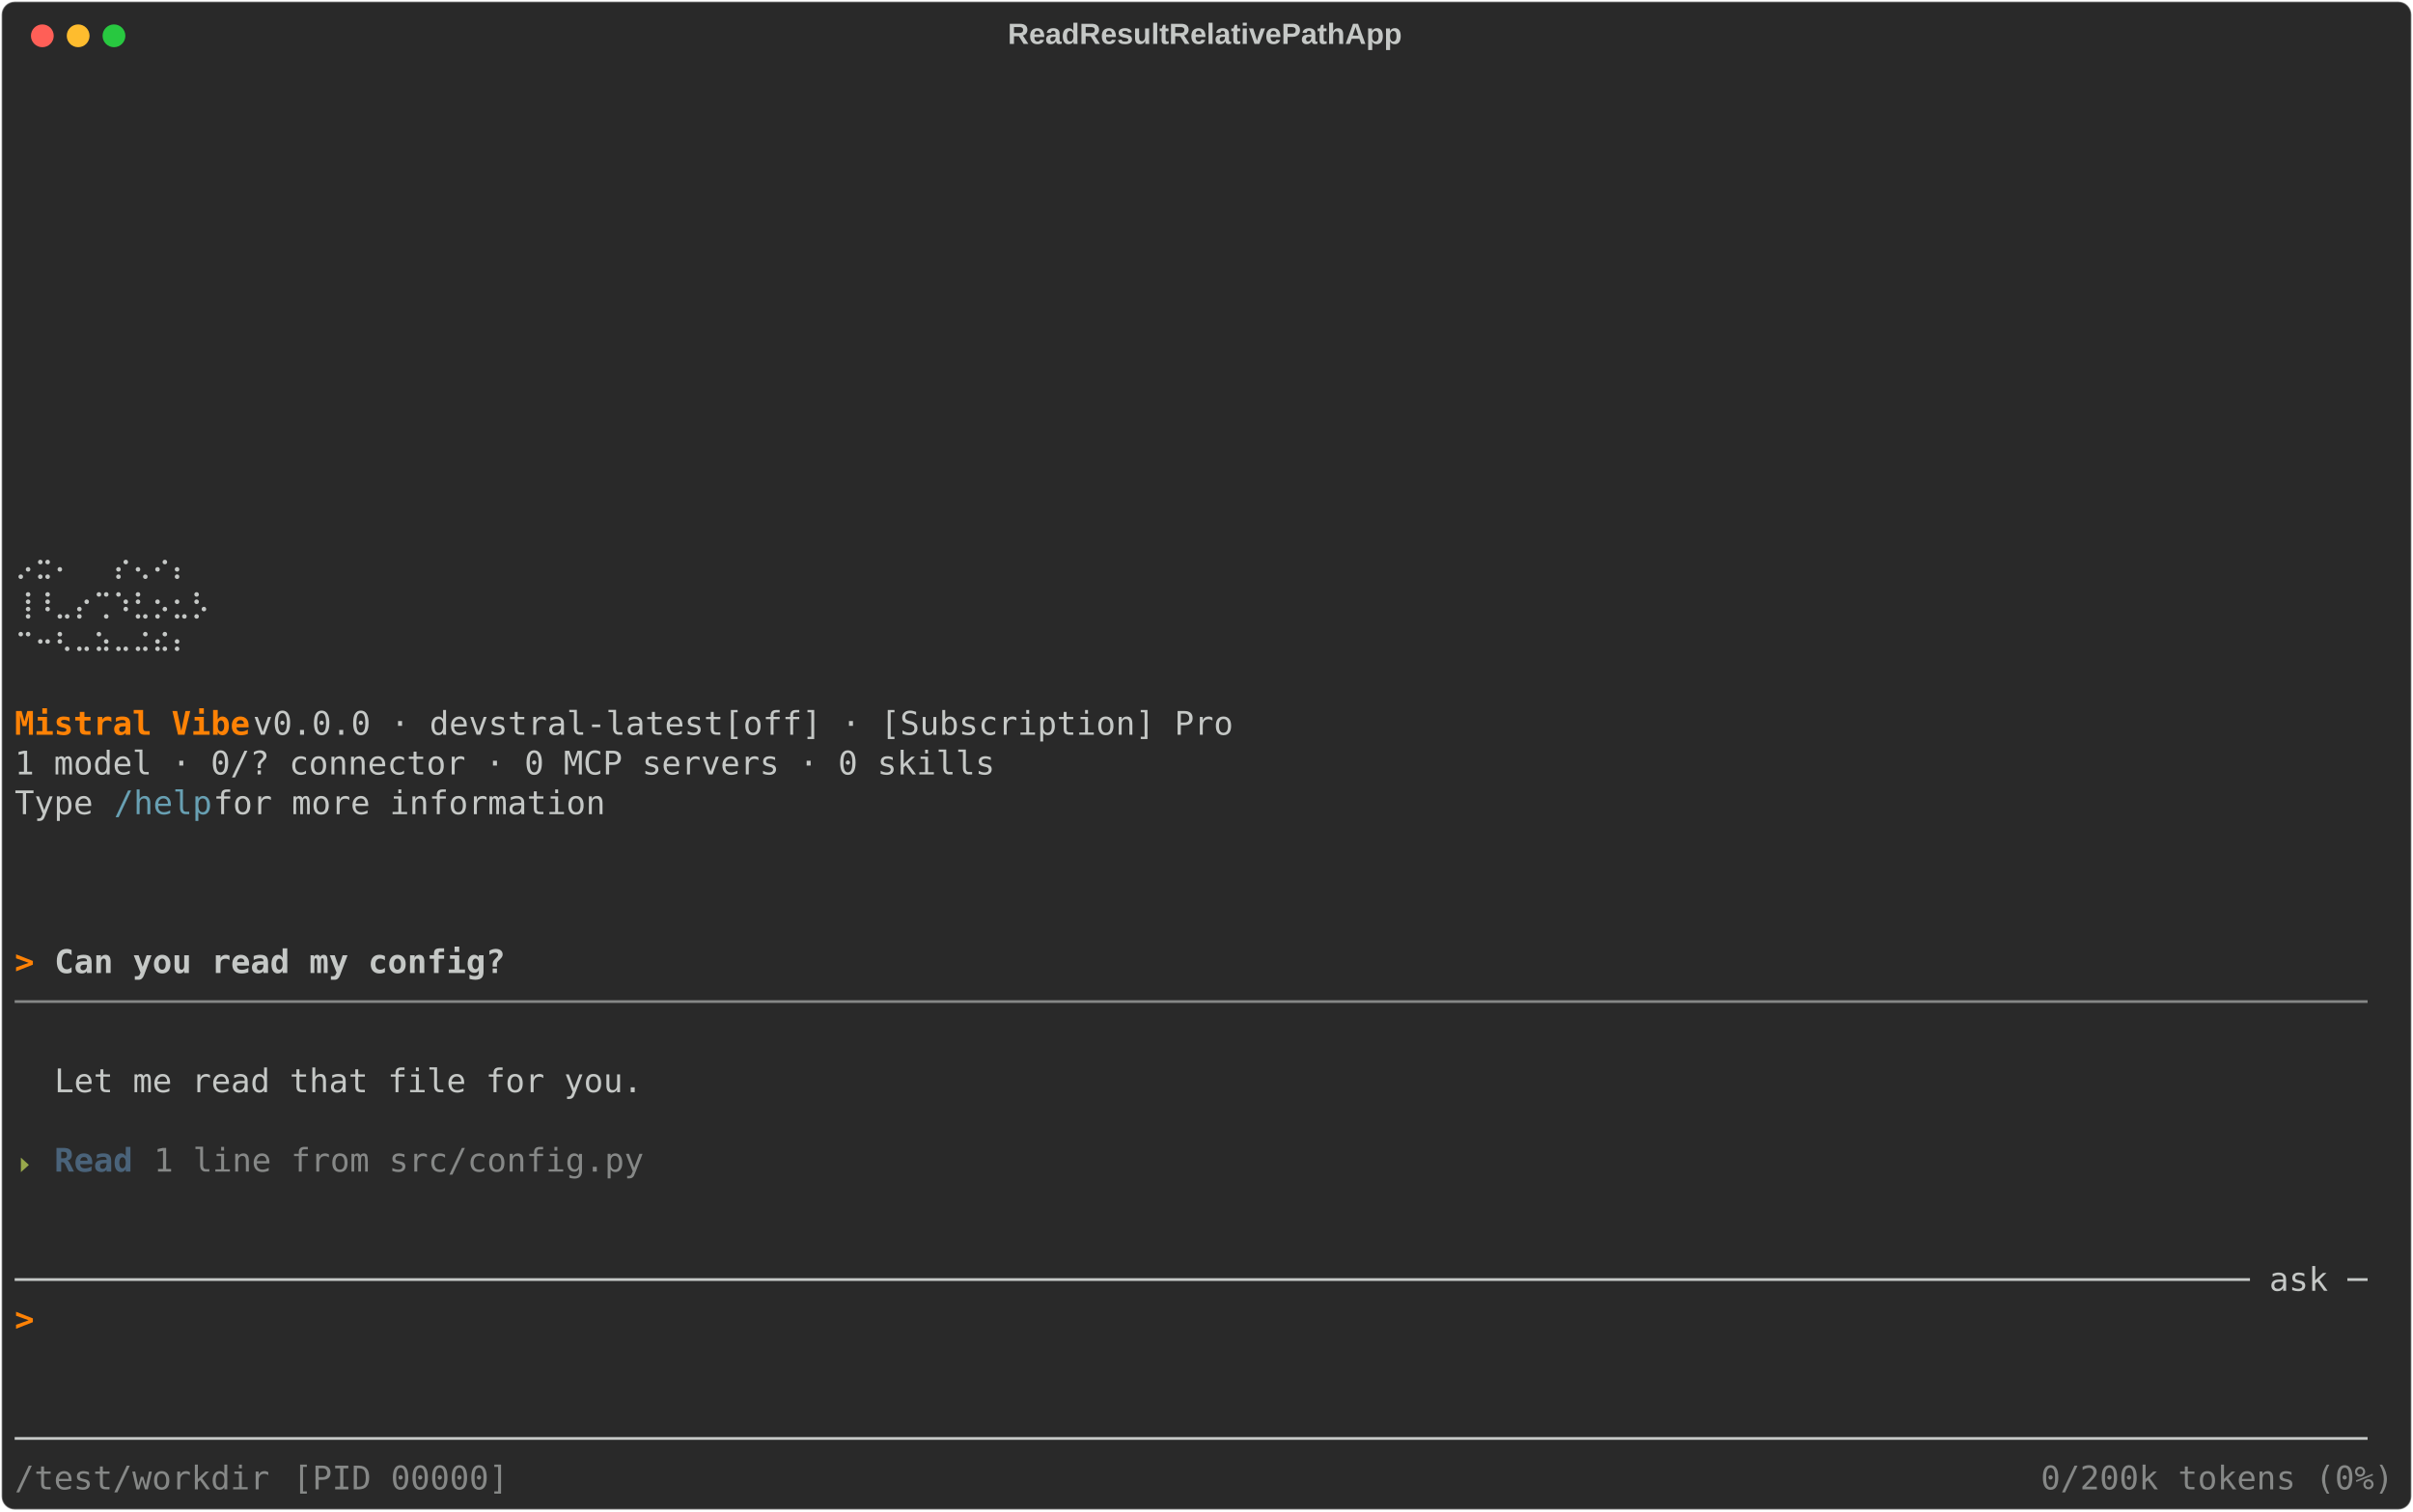
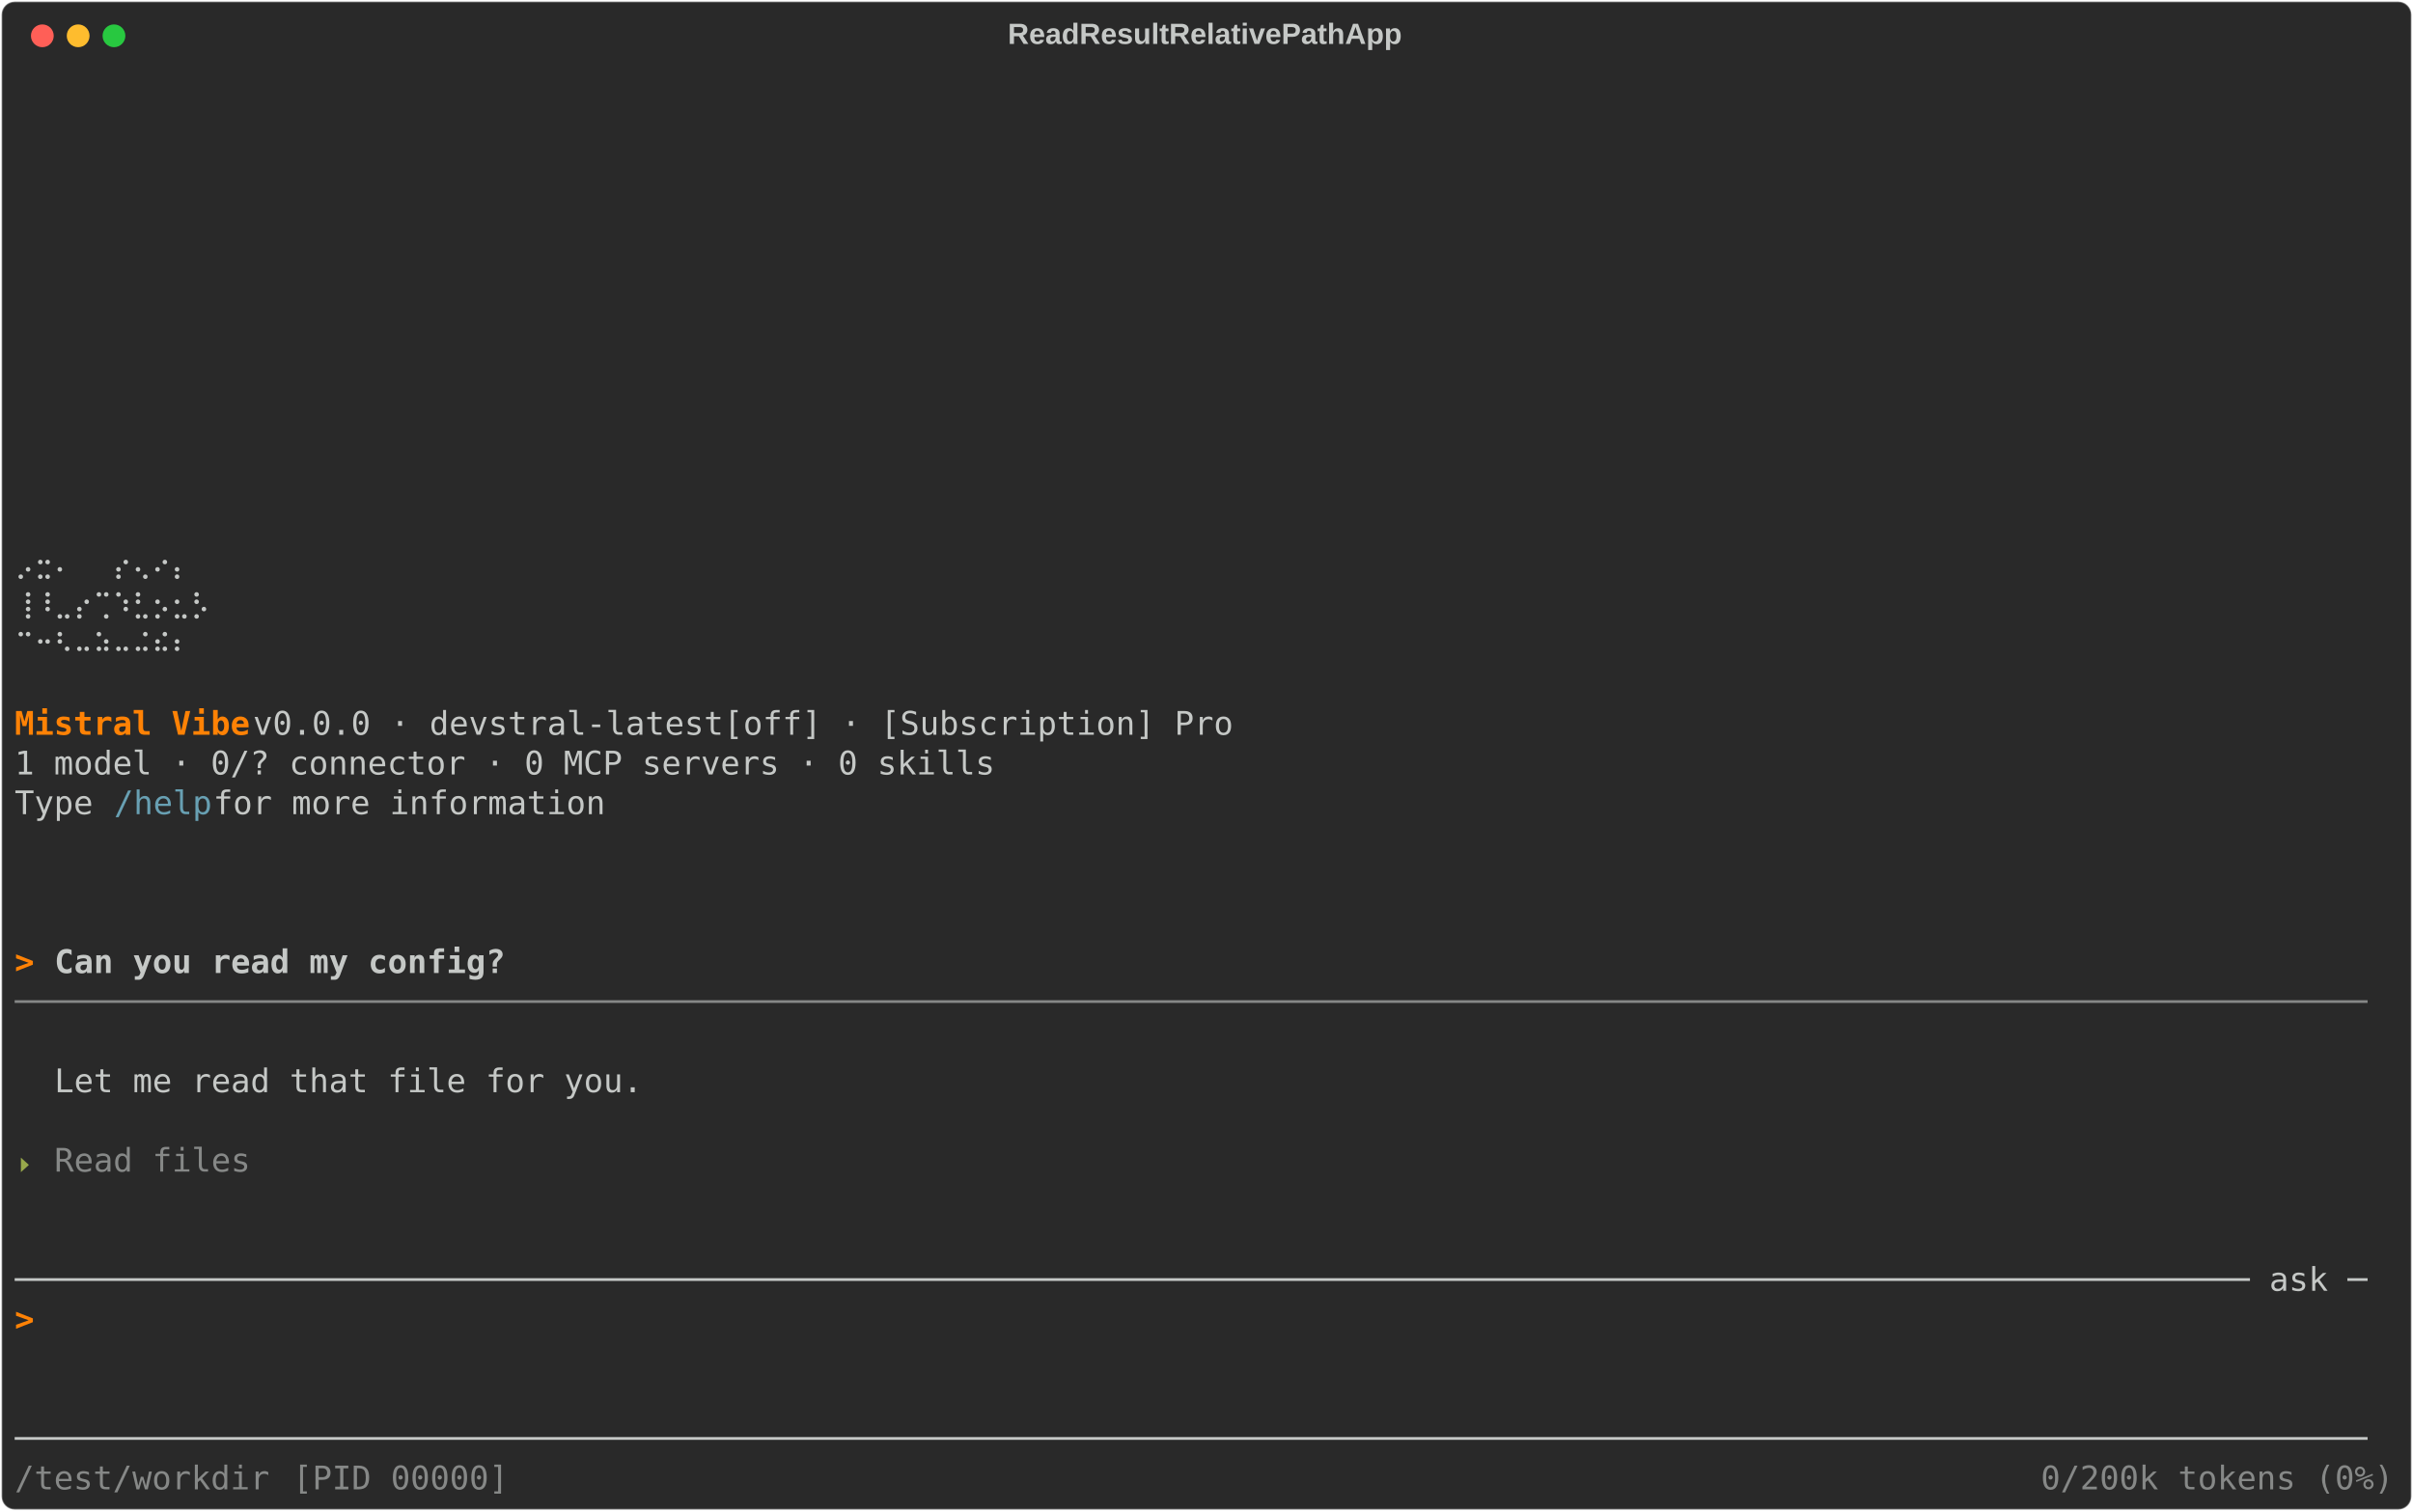
<svg xmlns="http://www.w3.org/2000/svg" class="rich-terminal" viewBox="0 0 1482 928.4">
  <style>

    @font-face {
        font-family: "Fira Code";
        src: local("FiraCode-Regular"),
                url("https://cdnjs.cloudflare.com/ajax/libs/firacode/6.2.0/woff2/FiraCode-Regular.woff2") format("woff2"),
                url("https://cdnjs.cloudflare.com/ajax/libs/firacode/6.2.0/woff/FiraCode-Regular.woff") format("woff");
        font-style: normal;
        font-weight: 400;
    }
    @font-face {
        font-family: "Fira Code";
        src: local("FiraCode-Bold"),
                url("https://cdnjs.cloudflare.com/ajax/libs/firacode/6.2.0/woff2/FiraCode-Bold.woff2") format("woff2"),
                url("https://cdnjs.cloudflare.com/ajax/libs/firacode/6.2.0/woff/FiraCode-Bold.woff") format("woff");
        font-style: bold;
        font-weight: 700;
    }

    .terminal-matrix {
        font-family: Fira Code, monospace;
        font-size: 20px;
        line-height: 24.4px;
        font-variant-east-asian: full-width;
    }

    .terminal-title {
        font-size: 18px;
        font-weight: bold;
        font-family: arial;
    }

    .terminal-r1 { fill: #c5c8c6 }
.terminal-r2 { fill: #ff8205;font-weight: bold }
.terminal-r3 { fill: #68a0b3 }
.terminal-r4 { fill: #c5c8c6;font-weight: bold }
.terminal-r5 { fill: #868887 }
.terminal-r6 { fill: #98a84b }
- .terminal-r7 { fill: #4a637a;font-weight: bold }
    </style>
  <defs>
    <clipPath id="terminal-clip-terminal">
      <rect x="0" y="0" width="1463.0" height="877.4" />
    </clipPath>
    <clipPath id="terminal-line-0">
      <rect x="0" y="1.5" width="1464" height="24.65" />
    </clipPath>
    <clipPath id="terminal-line-1">
      <rect x="0" y="25.9" width="1464" height="24.65" />
    </clipPath>
    <clipPath id="terminal-line-2">
      <rect x="0" y="50.3" width="1464" height="24.65" />
    </clipPath>
    <clipPath id="terminal-line-3">
      <rect x="0" y="74.7" width="1464" height="24.65" />
    </clipPath>
    <clipPath id="terminal-line-4">
      <rect x="0" y="99.1" width="1464" height="24.65" />
    </clipPath>
    <clipPath id="terminal-line-5">
      <rect x="0" y="123.5" width="1464" height="24.65" />
    </clipPath>
    <clipPath id="terminal-line-6">
      <rect x="0" y="147.9" width="1464" height="24.65" />
    </clipPath>
    <clipPath id="terminal-line-7">
      <rect x="0" y="172.3" width="1464" height="24.65" />
    </clipPath>
    <clipPath id="terminal-line-8">
      <rect x="0" y="196.7" width="1464" height="24.65" />
    </clipPath>
    <clipPath id="terminal-line-9">
      <rect x="0" y="221.1" width="1464" height="24.65" />
    </clipPath>
    <clipPath id="terminal-line-10">
      <rect x="0" y="245.5" width="1464" height="24.65" />
    </clipPath>
    <clipPath id="terminal-line-11">
      <rect x="0" y="269.9" width="1464" height="24.65" />
    </clipPath>
    <clipPath id="terminal-line-12">
      <rect x="0" y="294.3" width="1464" height="24.65" />
    </clipPath>
    <clipPath id="terminal-line-13">
      <rect x="0" y="318.7" width="1464" height="24.65" />
    </clipPath>
    <clipPath id="terminal-line-14">
      <rect x="0" y="343.1" width="1464" height="24.65" />
    </clipPath>
    <clipPath id="terminal-line-15">
      <rect x="0" y="367.5" width="1464" height="24.65" />
    </clipPath>
    <clipPath id="terminal-line-16">
      <rect x="0" y="391.9" width="1464" height="24.65" />
    </clipPath>
    <clipPath id="terminal-line-17">
      <rect x="0" y="416.3" width="1464" height="24.65" />
    </clipPath>
    <clipPath id="terminal-line-18">
      <rect x="0" y="440.7" width="1464" height="24.65" />
    </clipPath>
    <clipPath id="terminal-line-19">
      <rect x="0" y="465.1" width="1464" height="24.65" />
    </clipPath>
    <clipPath id="terminal-line-20">
      <rect x="0" y="489.5" width="1464" height="24.65" />
    </clipPath>
    <clipPath id="terminal-line-21">
      <rect x="0" y="513.9" width="1464" height="24.65" />
    </clipPath>
    <clipPath id="terminal-line-22">
      <rect x="0" y="538.3" width="1464" height="24.65" />
    </clipPath>
    <clipPath id="terminal-line-23">
      <rect x="0" y="562.7" width="1464" height="24.65" />
    </clipPath>
    <clipPath id="terminal-line-24">
      <rect x="0" y="587.1" width="1464" height="24.65" />
    </clipPath>
    <clipPath id="terminal-line-25">
      <rect x="0" y="611.5" width="1464" height="24.65" />
    </clipPath>
    <clipPath id="terminal-line-26">
      <rect x="0" y="635.9" width="1464" height="24.65" />
    </clipPath>
    <clipPath id="terminal-line-27">
      <rect x="0" y="660.3" width="1464" height="24.65" />
    </clipPath>
    <clipPath id="terminal-line-28">
      <rect x="0" y="684.7" width="1464" height="24.65" />
    </clipPath>
    <clipPath id="terminal-line-29">
      <rect x="0" y="709.1" width="1464" height="24.65" />
    </clipPath>
    <clipPath id="terminal-line-30">
      <rect x="0" y="733.5" width="1464" height="24.65" />
    </clipPath>
    <clipPath id="terminal-line-31">
      <rect x="0" y="757.9" width="1464" height="24.65" />
    </clipPath>
    <clipPath id="terminal-line-32">
      <rect x="0" y="782.3" width="1464" height="24.65" />
    </clipPath>
    <clipPath id="terminal-line-33">
      <rect x="0" y="806.7" width="1464" height="24.65" />
    </clipPath>
    <clipPath id="terminal-line-34">
      <rect x="0" y="831.1" width="1464" height="24.65" />
    </clipPath>
  </defs>
  <rect fill="#292929" stroke="rgba(255,255,255,0.35)" stroke-width="1" x="1" y="1" width="1480" height="926.4" rx="8" />
  <text class="terminal-title" fill="#c5c8c6" text-anchor="middle" x="740" y="27">ReadResultRelativePathApp</text>
  <g transform="translate(26,22)">
    <circle cx="0" cy="0" r="7" fill="#ff5f57" />
    <circle cx="22" cy="0" r="7" fill="#febc2e" />
    <circle cx="44" cy="0" r="7" fill="#28c840" />
  </g>
  <g transform="translate(9, 41)" clip-path="url(#terminal-clip-terminal)">
    <g class="terminal-matrix">
      <text class="terminal-r1" x="1464" y="20" textLength="12.2" clip-path="url(#terminal-line-0)">
</text>
      <text class="terminal-r1" x="1464" y="44.4" textLength="12.2" clip-path="url(#terminal-line-1)">
</text>
      <text class="terminal-r1" x="1464" y="68.8" textLength="12.2" clip-path="url(#terminal-line-2)">
</text>
      <text class="terminal-r1" x="1464" y="93.2" textLength="12.2" clip-path="url(#terminal-line-3)">
</text>
      <text class="terminal-r1" x="1464" y="117.6" textLength="12.2" clip-path="url(#terminal-line-4)">
</text>
      <text class="terminal-r1" x="1464" y="142" textLength="12.2" clip-path="url(#terminal-line-5)">
</text>
      <text class="terminal-r1" x="1464" y="166.4" textLength="12.2" clip-path="url(#terminal-line-6)">
</text>
      <text class="terminal-r1" x="1464" y="190.8" textLength="12.2" clip-path="url(#terminal-line-7)">
</text>
      <text class="terminal-r1" x="1464" y="215.2" textLength="12.2" clip-path="url(#terminal-line-8)">
</text>
      <text class="terminal-r1" x="1464" y="239.6" textLength="12.2" clip-path="url(#terminal-line-9)">
</text>
      <text class="terminal-r1" x="1464" y="264" textLength="12.2" clip-path="url(#terminal-line-10)">
</text>
      <text class="terminal-r1" x="1464" y="288.4" textLength="12.2" clip-path="url(#terminal-line-11)">
</text>
      <text class="terminal-r1" x="0" y="312.8" textLength="134.2" clip-path="url(#terminal-line-12)">  ⡠⣒⠄  ⡔⢄⠔⡄</text>
      <text class="terminal-r1" x="1464" y="312.8" textLength="12.2" clip-path="url(#terminal-line-12)">
</text>
      <text class="terminal-r1" x="0" y="337.2" textLength="134.2" clip-path="url(#terminal-line-13)"> ⢸⠸⣀⡔⢉⠱⣃⡢⣂⡣</text>
      <text class="terminal-r1" x="1464" y="337.2" textLength="12.2" clip-path="url(#terminal-line-13)">
</text>
      <text class="terminal-r1" x="0" y="361.6" textLength="134.2" clip-path="url(#terminal-line-14)">  ⠉⠒⠣⠤⠵⠤⠬⠮⠆</text>
      <text class="terminal-r1" x="1464" y="361.6" textLength="12.2" clip-path="url(#terminal-line-14)">
</text>
      <text class="terminal-r1" x="1464" y="386" textLength="12.2" clip-path="url(#terminal-line-15)">
</text>
      <text class="terminal-r2" x="0" y="410.4" textLength="146.4" clip-path="url(#terminal-line-16)">Mistral Vibe</text>
      <text class="terminal-r1" x="146.4" y="410.4" textLength="622.2" clip-path="url(#terminal-line-16)"> v0.0.0 · devstral-latest[off] · [Subscription] Pro</text>
      <text class="terminal-r1" x="1464" y="410.4" textLength="12.2" clip-path="url(#terminal-line-16)">
</text>
      <text class="terminal-r1" x="0" y="434.8" textLength="610" clip-path="url(#terminal-line-17)">1 model · 0/? connector · 0 MCP servers · 0 skills</text>
      <text class="terminal-r1" x="1464" y="434.8" textLength="12.2" clip-path="url(#terminal-line-17)">
</text>
      <text class="terminal-r1" x="0" y="459.2" textLength="61" clip-path="url(#terminal-line-18)">Type </text>
      <text class="terminal-r3" x="61" y="459.2" textLength="61" clip-path="url(#terminal-line-18)">/help</text>
      <text class="terminal-r1" x="122" y="459.2" textLength="256.2" clip-path="url(#terminal-line-18)"> for more information</text>
      <text class="terminal-r1" x="1464" y="459.2" textLength="12.2" clip-path="url(#terminal-line-18)">
</text>
      <text class="terminal-r1" x="1464" y="483.6" textLength="12.2" clip-path="url(#terminal-line-19)">
</text>
      <text class="terminal-r1" x="1464" y="508" textLength="12.2" clip-path="url(#terminal-line-20)">
</text>
      <text class="terminal-r1" x="1464" y="532.4" textLength="12.2" clip-path="url(#terminal-line-21)">
</text>
      <text class="terminal-r2" x="0" y="556.8" textLength="24.4" clip-path="url(#terminal-line-22)">&gt; </text>
      <text class="terminal-r4" x="24.4" y="556.8" textLength="280.6" clip-path="url(#terminal-line-22)">Can you read my config?</text>
      <text class="terminal-r1" x="1464" y="556.8" textLength="12.2" clip-path="url(#terminal-line-22)">
</text>
      <text class="terminal-r5" x="0" y="581.2" textLength="1464" clip-path="url(#terminal-line-23)">────────────────────────────────────────────────────────────────────────────────────────────────────────────────────────</text>
      <text class="terminal-r1" x="1464" y="581.2" textLength="12.2" clip-path="url(#terminal-line-23)">
</text>
      <text class="terminal-r1" x="1464" y="605.6" textLength="12.2" clip-path="url(#terminal-line-24)">
</text>
      <text class="terminal-r1" x="24.4" y="630" textLength="366" clip-path="url(#terminal-line-25)">Let me read that file for you.</text>
      <text class="terminal-r1" x="1464" y="630" textLength="12.2" clip-path="url(#terminal-line-25)">
</text>
      <text class="terminal-r1" x="1464" y="654.4" textLength="12.2" clip-path="url(#terminal-line-26)">
</text>
      <text class="terminal-r6" x="0" y="678.8" textLength="12.2" clip-path="url(#terminal-line-27)">⏵</text>
-       <text class="terminal-r7" x="24.4" y="678.8" textLength="48.8" clip-path="url(#terminal-line-27)">Read</text>
-       <text class="terminal-r5" x="85.4" y="678.8" textLength="305" clip-path="url(#terminal-line-27)">1 line from src/config.py</text>
+       <text class="terminal-r5" x="24.4" y="678.8" textLength="122" clip-path="url(#terminal-line-27)">Read files</text>
      <text class="terminal-r1" x="1464" y="678.8" textLength="12.2" clip-path="url(#terminal-line-27)">
</text>
      <text class="terminal-r1" x="1464" y="703.2" textLength="12.2" clip-path="url(#terminal-line-28)">
</text>
      <text class="terminal-r1" x="1464" y="727.6" textLength="12.2" clip-path="url(#terminal-line-29)">
</text>
      <text class="terminal-r1" x="0" y="752" textLength="1464" clip-path="url(#terminal-line-30)">────────────────────────────────────────────────────────────────────────────────────────────────────────────────── ask ─</text>
      <text class="terminal-r1" x="1464" y="752" textLength="12.2" clip-path="url(#terminal-line-30)">
</text>
      <text class="terminal-r2" x="0" y="776.4" textLength="12.2" clip-path="url(#terminal-line-31)">&gt;</text>
      <text class="terminal-r1" x="1464" y="776.4" textLength="12.2" clip-path="url(#terminal-line-31)">
</text>
      <text class="terminal-r1" x="1464" y="800.8" textLength="12.2" clip-path="url(#terminal-line-32)">
</text>
      <text class="terminal-r1" x="1464" y="825.2" textLength="12.2" clip-path="url(#terminal-line-33)">
</text>
      <text class="terminal-r1" x="0" y="849.6" textLength="1464" clip-path="url(#terminal-line-34)">────────────────────────────────────────────────────────────────────────────────────────────────────────────────────────</text>
      <text class="terminal-r1" x="1464" y="849.6" textLength="12.2" clip-path="url(#terminal-line-34)">
</text>
      <text class="terminal-r5" x="0" y="874" textLength="158.6" clip-path="url(#terminal-line-35)">/test/workdir</text>
      <text class="terminal-r5" x="170.8" y="874" textLength="134.2" clip-path="url(#terminal-line-35)">[PID 00000]</text>
      <text class="terminal-r5" x="1244.4" y="874" textLength="219.6" clip-path="url(#terminal-line-35)">0/200k tokens (0%)</text>
    </g>
  </g>
</svg>
